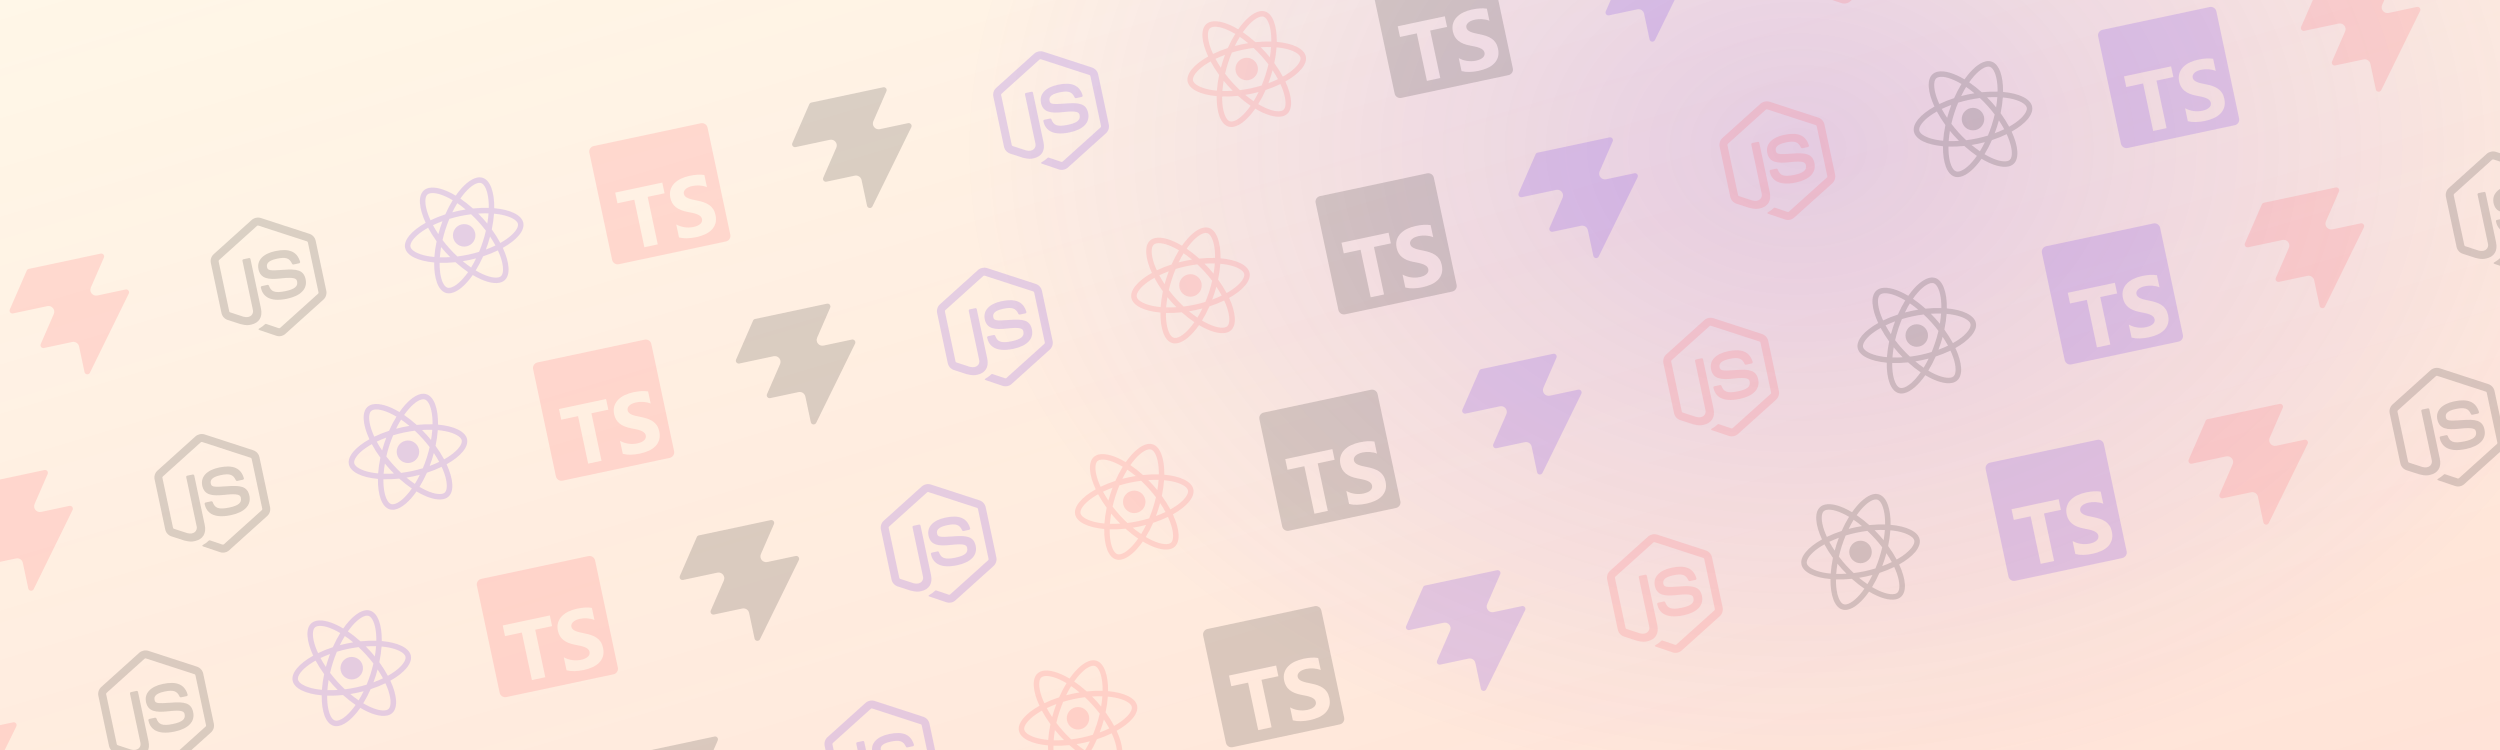
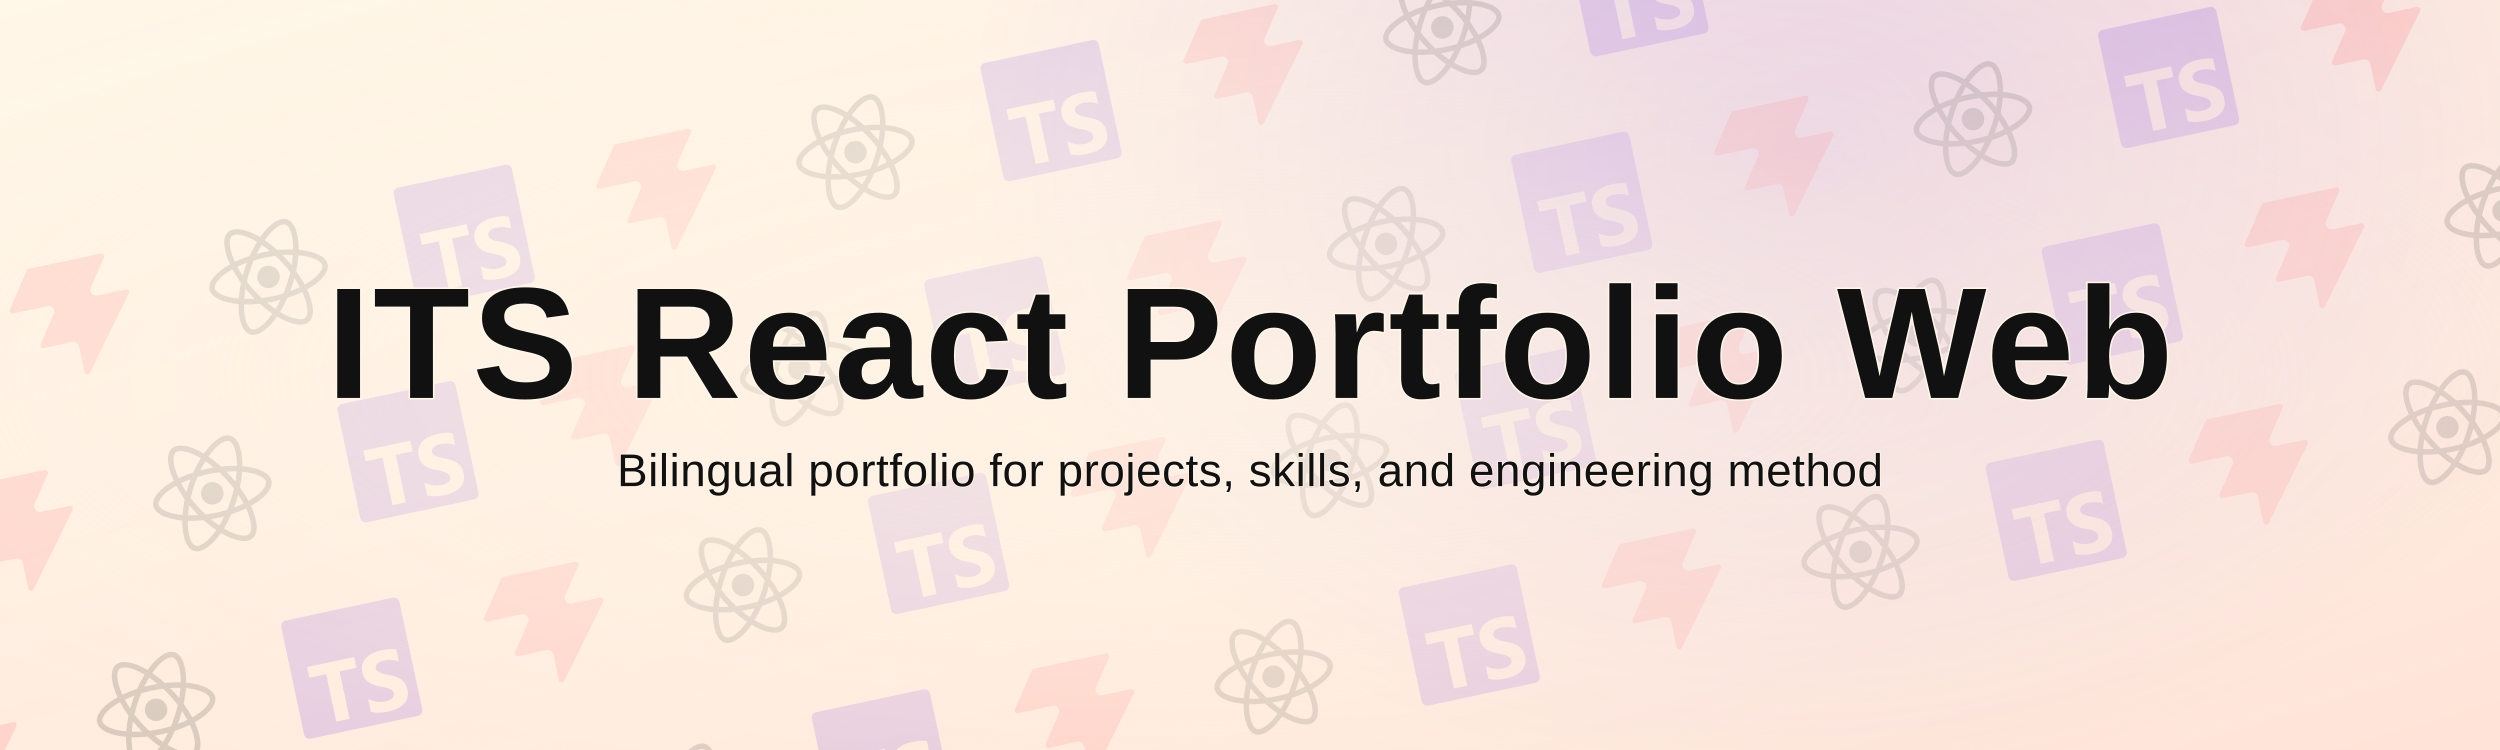
- <svg xmlns="http://www.w3.org/2000/svg" width="1200" height="360" viewBox="0 0 1200 360" role="img" aria-label="Technology stack background">
+ <svg xmlns="http://www.w3.org/2000/svg" width="1200" height="360" viewBox="0 0 1200 360" role="img" aria-label="ITS React Portfolio Web: Bilingual portfolio for projects, skills, and engineering method">
  <defs>
    <linearGradient id="background-wash" x1="0" y1="0" x2="1" y2="1">
      <stop offset="0%" stop-color="#ff4d5a" stop-opacity="0" />
      <stop offset="100%" stop-color="#ff4d5a" stop-opacity="0.12" />
    </linearGradient>
    <radialGradient id="subtle-glow">
      <stop offset="0%" stop-color="#5b1ae8" stop-opacity="0.16" />
      <stop offset="100%" stop-color="#5b1ae8" stop-opacity="0" />
+     </radialGradient>
+     <radialGradient id="title-scrim" cx="50%" cy="50%" r="66%">
+       <stop offset="0%" stop-color="#fff7e8" stop-opacity="0.62" />
+       <stop offset="58%" stop-color="#fff7e8" stop-opacity="0.32" />
+       <stop offset="100%" stop-color="#fff7e8" stop-opacity="0" />
    </radialGradient>
    <g id="stack-icon-0" transform="translate(0 0) scale(2.41667)">
      <path d="M14.23 12.004a2.236 2.236 0 0 1-2.235 2.236 2.236 2.236 0 0 1-2.236-2.236 2.236 2.236 0 0 1 2.235-2.236 2.236 2.236 0 0 1 2.236 2.236zm2.648-10.69c-1.346 0-3.107.96-4.888 2.622-1.78-1.653-3.542-2.602-4.887-2.602-.41 0-.783.093-1.106.278-1.375.793-1.683 3.264-.973 6.365C1.98 8.917 0 10.42 0 12.004c0 1.59 1.99 3.097 5.043 4.03-.704 3.113-.39 5.588.988 6.38.32.187.69.275 1.102.275 1.345 0 3.107-.96 4.888-2.624 1.78 1.654 3.542 2.603 4.887 2.603.41 0 .783-.09 1.106-.275 1.374-.792 1.683-3.263.973-6.365C22.02 15.096 24 13.59 24 12.004c0-1.59-1.99-3.097-5.043-4.032.704-3.11.39-5.587-.988-6.38-.318-.184-.688-.277-1.092-.278zm-.005 1.09v.006c.225 0 .406.044.558.127.666.382.955 1.835.73 3.704-.054.46-.142.945-.25 1.44-.96-.236-2.006-.417-3.107-.534-.66-.905-1.345-1.727-2.035-2.447 1.592-1.48 3.087-2.292 4.105-2.295zm-9.77.02c1.012 0 2.514.808 4.11 2.28-.686.72-1.37 1.537-2.02 2.442-1.107.117-2.154.298-3.113.538-.112-.49-.195-.964-.254-1.42-.23-1.868.054-3.32.714-3.707.19-.09.4-.127.563-.132zm4.882 3.05c.455.468.91.992 1.36 1.564-.44-.02-.89-.034-1.345-.034-.46 0-.915.01-1.36.034.44-.572.895-1.096 1.345-1.565zM12 8.1c.74 0 1.477.034 2.202.093.406.582.802 1.203 1.183 1.86.372.64.71 1.29 1.018 1.946-.308.655-.646 1.31-1.013 1.95-.38.66-.773 1.288-1.18 1.87-.728.063-1.466.098-2.21.098-.74 0-1.477-.035-2.202-.093-.406-.582-.802-1.204-1.183-1.86-.372-.64-.71-1.29-1.018-1.946.303-.657.646-1.313 1.013-1.954.38-.66.773-1.286 1.18-1.868.728-.064 1.466-.098 2.21-.098zm-3.635.254c-.24.377-.48.763-.704 1.16-.225.39-.435.782-.635 1.174-.265-.656-.49-1.31-.676-1.947.64-.15 1.315-.283 2.015-.386zm7.26 0c.695.103 1.365.23 2.006.387-.18.632-.405 1.282-.66 1.933-.2-.39-.41-.783-.64-1.174-.225-.392-.465-.774-.705-1.146zm3.063.675c.484.15.944.317 1.375.498 1.732.74 2.852 1.708 2.852 2.476-.005.768-1.125 1.74-2.857 2.475-.42.18-.88.342-1.355.493-.28-.958-.646-1.956-1.1-2.98.45-1.017.81-2.01 1.085-2.964zm-13.395.004c.278.96.645 1.957 1.1 2.98-.45 1.017-.812 2.01-1.086 2.964-.484-.15-.944-.318-1.37-.5-1.732-.737-2.852-1.706-2.852-2.474 0-.768 1.12-1.742 2.852-2.476.42-.18.88-.342 1.356-.494zm11.678 4.28c.265.657.49 1.312.676 1.948-.64.157-1.316.29-2.016.39.24-.375.48-.762.705-1.158.225-.39.435-.788.636-1.18zm-9.945.02c.2.392.41.783.64 1.175.23.39.465.772.705 1.143-.695-.102-1.365-.23-2.006-.386.18-.63.406-1.282.66-1.933zM17.92 16.32c.112.493.2.968.254 1.423.23 1.868-.054 3.32-.714 3.708-.147.09-.338.128-.563.128-1.012 0-2.514-.807-4.11-2.28.686-.72 1.37-1.536 2.02-2.44 1.107-.118 2.154-.3 3.113-.54zm-11.83.01c.96.234 2.006.415 3.107.532.66.905 1.345 1.727 2.035 2.446-1.595 1.483-3.092 2.295-4.11 2.295-.22-.005-.406-.05-.553-.132-.666-.38-.955-1.834-.73-3.703.054-.46.142-.944.25-1.438zm4.56.64c.44.02.89.034 1.345.034.46 0 .915-.01 1.36-.034-.44.572-.895 1.095-1.345 1.565-.455-.47-.91-.993-1.36-1.565z" fill-rule="nonzero" clip-rule="nonzero" />
    </g>
    <g id="stack-icon-1" transform="translate(0 0) scale(2.41667)">
      <path d="M1.125 0C.502 0 0 .502 0 1.125v21.75C0 23.498.502 24 1.125 24h21.75c.623 0 1.125-.502 1.125-1.125V1.125C24 .502 23.498 0 22.875 0zm17.363 9.75c.612 0 1.154.037 1.627.111a6.38 6.38 0 0 1 1.306.34v2.458a3.95 3.95 0 0 0-.643-.361 5.093 5.093 0 0 0-.717-.26 5.453 5.453 0 0 0-1.426-.2c-.3 0-.573.028-.819.086a2.1 2.1 0 0 0-.623.242c-.17.104-.3.229-.393.374a.888.888 0 0 0-.14.49c0 .196.053.373.156.529.104.156.252.304.443.444s.423.276.696.41c.273.135.582.274.926.416.47.197.892.407 1.266.628.374.222.695.473.963.753.268.279.472.598.614.957.142.359.214.776.214 1.253 0 .657-.125 1.21-.373 1.656a3.033 3.033 0 0 1-1.012 1.085 4.38 4.38 0 0 1-1.487.596c-.566.12-1.163.18-1.79.18a9.916 9.916 0 0 1-1.84-.164 5.544 5.544 0 0 1-1.512-.493v-2.63a5.033 5.033 0 0 0 3.237 1.2c.333 0 .624-.03.872-.09.249-.06.456-.144.623-.25.166-.108.29-.234.373-.38a1.023 1.023 0 0 0-.074-1.089 2.12 2.12 0 0 0-.537-.5 5.597 5.597 0 0 0-.807-.444 27.72 27.72 0 0 0-1.007-.436c-.918-.383-1.602-.852-2.053-1.405-.45-.553-.676-1.222-.676-2.005 0-.614.123-1.141.369-1.582.246-.441.58-.804 1.004-1.089a4.494 4.494 0 0 1 1.47-.629 7.536 7.536 0 0 1 1.77-.201zm-15.113.188h9.563v2.166H9.506v9.646H6.789v-9.646H3.375z" fill-rule="nonzero" clip-rule="nonzero" />
    </g>
    <g id="stack-icon-2" transform="translate(0 0) scale(2.41667)">
      <path d="M13.056 23.238a.57.57 0 0 1-1.02-.355v-5.202c0-.63-.512-1.143-1.144-1.143H5.148a.57.57 0 0 1-.464-.903l3.777-5.29c.54-.753 0-1.804-.93-1.804H.57a.574.574 0 0 1-.543-.746.6.6 0 0 1 .08-.157L5.008.78a.57.57 0 0 1 .467-.24h14.589a.57.57 0 0 1 .466.903l-3.778 5.29c-.54.755 0 1.806.93 1.806h5.745c.238 0 .424.138.513.322a.56.56 0 0 1-.063.603z" fill-rule="nonzero" clip-rule="nonzero" />
    </g>
-     <g id="stack-icon-3" transform="translate(0 0) scale(2.41667)">
-       <path d="M11.998,24c-0.321,0-0.641-0.084-0.922-0.247l-2.936-1.737c-0.438-0.245-0.224-0.332-0.08-0.383 c0.585-0.203,0.703-0.25,1.328-0.604c0.065-0.037,0.151-0.023,0.218,0.017l2.256,1.339c0.082,0.045,0.197,0.045,0.272,0l8.795-5.076 c0.082-0.047,0.134-0.141,0.134-0.238V6.921c0-0.099-0.053-0.192-0.137-0.242l-8.791-5.072c-0.081-0.047-0.189-0.047-0.271,0 L3.075,6.68C2.99,6.729,2.936,6.825,2.936,6.921v10.15c0,0.097,0.054,0.189,0.139,0.235l2.409,1.392 c1.307,0.654,2.108-0.116,2.108-0.89V7.787c0-0.142,0.114-0.253,0.256-0.253h1.115c0.139,0,0.255,0.112,0.255,0.253v10.021 c0,1.745-0.95,2.745-2.604,2.745c-0.508,0-0.909,0-2.026-0.551L2.28,18.675c-0.57-0.329-0.922-0.945-0.922-1.604V6.921 c0-0.659,0.353-1.275,0.922-1.603l8.795-5.082c0.557-0.315,1.296-0.315,1.848,0l8.794,5.082c0.57,0.329,0.924,0.944,0.924,1.603 v10.15c0,0.659-0.354,1.273-0.924,1.604l-8.794,5.078C12.643,23.916,12.324,24,11.998,24z M19.099,13.993 c0-1.9-1.284-2.406-3.987-2.763c-2.731-0.361-3.009-0.548-3.009-1.187c0-0.528,0.235-1.233,2.258-1.233 c1.807,0,2.473,0.389,2.747,1.607c0.024,0.115,0.129,0.199,0.247,0.199h1.141c0.071,0,0.138-0.031,0.186-0.081 c0.048-0.054,0.074-0.123,0.067-0.196c-0.177-2.098-1.571-3.076-4.388-3.076c-2.508,0-4.004,1.058-4.004,2.833 c0,1.925,1.488,2.457,3.895,2.695c2.88,0.282,3.103,0.703,3.103,1.269c0,0.983-0.789,1.402-2.642,1.402 c-2.327,0-2.839-0.584-3.011-1.742c-0.02-0.124-0.126-0.215-0.253-0.215h-1.137c-0.141,0-0.254,0.112-0.254,0.253 c0,1.482,0.806,3.248,4.655,3.248C17.501,17.007,19.099,15.91,19.099,13.993z" fill-rule="nonzero" clip-rule="nonzero" />
-     </g>
  </defs>
  <rect width="100%" height="100%" fill="#fff7e8" />
  <rect width="100%" height="100%" fill="url(#background-wash)" />
  <ellipse cx="864" cy="72" rx="408" ry="306" fill="url(#subtle-glow)" />
  <g transform="rotate(-12 600 180)" opacity="0.16">
    <use href="#stack-icon-0" x="-168" y="7" width="58" height="58" fill="#111111" />
    <use href="#stack-icon-1" x="-72" y="7" width="58" height="58" fill="#5b1ae8" />
    <use href="#stack-icon-2" x="24" y="7" width="58" height="58" fill="#ff4d5a" />
-     <use href="#stack-icon-3" x="120" y="7" width="58" height="58" fill="#111111" />
-     <use href="#stack-icon-0" x="216" y="7" width="58" height="58" fill="#5b1ae8" />
-     <use href="#stack-icon-1" x="312" y="7" width="58" height="58" fill="#ff4d5a" />
-     <use href="#stack-icon-2" x="408" y="7" width="58" height="58" fill="#111111" />
-     <use href="#stack-icon-3" x="504" y="7" width="58" height="58" fill="#5b1ae8" />
-     <use href="#stack-icon-0" x="600" y="7" width="58" height="58" fill="#ff4d5a" />
-     <use href="#stack-icon-1" x="696" y="7" width="58" height="58" fill="#111111" />
-     <use href="#stack-icon-2" x="792" y="7" width="58" height="58" fill="#5b1ae8" />
-     <use href="#stack-icon-3" x="888" y="7" width="58" height="58" fill="#ff4d5a" />
+     <use href="#stack-icon-0" x="120" y="7" width="58" height="58" fill="#111111" />
+     <use href="#stack-icon-1" x="216" y="7" width="58" height="58" fill="#5b1ae8" />
+     <use href="#stack-icon-2" x="312" y="7" width="58" height="58" fill="#ff4d5a" />
+     <use href="#stack-icon-0" x="408" y="7" width="58" height="58" fill="#111111" />
+     <use href="#stack-icon-1" x="504" y="7" width="58" height="58" fill="#5b1ae8" />
+     <use href="#stack-icon-2" x="600" y="7" width="58" height="58" fill="#ff4d5a" />
+     <use href="#stack-icon-0" x="696" y="7" width="58" height="58" fill="#111111" />
+     <use href="#stack-icon-1" x="792" y="7" width="58" height="58" fill="#5b1ae8" />
+     <use href="#stack-icon-2" x="888" y="7" width="58" height="58" fill="#ff4d5a" />
    <use href="#stack-icon-0" x="984" y="7" width="58" height="58" fill="#111111" />
    <use href="#stack-icon-1" x="1080" y="7" width="58" height="58" fill="#5b1ae8" />
    <use href="#stack-icon-2" x="1176" y="7" width="58" height="58" fill="#ff4d5a" />
-     <use href="#stack-icon-3" x="1272" y="7" width="58" height="58" fill="#111111" />
+     <use href="#stack-icon-0" x="1272" y="7" width="58" height="58" fill="#111111" />
    <use href="#stack-icon-1" x="-120" y="103" width="58" height="58" fill="#5b1ae8" />
    <use href="#stack-icon-2" x="-24" y="103" width="58" height="58" fill="#ff4d5a" />
-     <use href="#stack-icon-3" x="72" y="103" width="58" height="58" fill="#111111" />
-     <use href="#stack-icon-0" x="168" y="103" width="58" height="58" fill="#5b1ae8" />
-     <use href="#stack-icon-1" x="264" y="103" width="58" height="58" fill="#ff4d5a" />
-     <use href="#stack-icon-2" x="360" y="103" width="58" height="58" fill="#111111" />
-     <use href="#stack-icon-3" x="456" y="103" width="58" height="58" fill="#5b1ae8" />
-     <use href="#stack-icon-0" x="552" y="103" width="58" height="58" fill="#ff4d5a" />
-     <use href="#stack-icon-1" x="648" y="103" width="58" height="58" fill="#111111" />
-     <use href="#stack-icon-2" x="744" y="103" width="58" height="58" fill="#5b1ae8" />
-     <use href="#stack-icon-3" x="840" y="103" width="58" height="58" fill="#ff4d5a" />
+     <use href="#stack-icon-0" x="72" y="103" width="58" height="58" fill="#111111" />
+     <use href="#stack-icon-1" x="168" y="103" width="58" height="58" fill="#5b1ae8" />
+     <use href="#stack-icon-2" x="264" y="103" width="58" height="58" fill="#ff4d5a" />
+     <use href="#stack-icon-0" x="360" y="103" width="58" height="58" fill="#111111" />
+     <use href="#stack-icon-1" x="456" y="103" width="58" height="58" fill="#5b1ae8" />
+     <use href="#stack-icon-2" x="552" y="103" width="58" height="58" fill="#ff4d5a" />
+     <use href="#stack-icon-0" x="648" y="103" width="58" height="58" fill="#111111" />
+     <use href="#stack-icon-1" x="744" y="103" width="58" height="58" fill="#5b1ae8" />
+     <use href="#stack-icon-2" x="840" y="103" width="58" height="58" fill="#ff4d5a" />
    <use href="#stack-icon-0" x="936" y="103" width="58" height="58" fill="#111111" />
    <use href="#stack-icon-1" x="1032" y="103" width="58" height="58" fill="#5b1ae8" />
    <use href="#stack-icon-2" x="1128" y="103" width="58" height="58" fill="#ff4d5a" />
-     <use href="#stack-icon-3" x="1224" y="103" width="58" height="58" fill="#111111" />
-     <use href="#stack-icon-0" x="1320" y="103" width="58" height="58" fill="#5b1ae8" />
+     <use href="#stack-icon-0" x="1224" y="103" width="58" height="58" fill="#111111" />
+     <use href="#stack-icon-1" x="1320" y="103" width="58" height="58" fill="#5b1ae8" />
    <use href="#stack-icon-2" x="-72" y="199" width="58" height="58" fill="#ff4d5a" />
-     <use href="#stack-icon-3" x="24" y="199" width="58" height="58" fill="#111111" />
-     <use href="#stack-icon-0" x="120" y="199" width="58" height="58" fill="#5b1ae8" />
-     <use href="#stack-icon-1" x="216" y="199" width="58" height="58" fill="#ff4d5a" />
-     <use href="#stack-icon-2" x="312" y="199" width="58" height="58" fill="#111111" />
-     <use href="#stack-icon-3" x="408" y="199" width="58" height="58" fill="#5b1ae8" />
-     <use href="#stack-icon-0" x="504" y="199" width="58" height="58" fill="#ff4d5a" />
-     <use href="#stack-icon-1" x="600" y="199" width="58" height="58" fill="#111111" />
-     <use href="#stack-icon-2" x="696" y="199" width="58" height="58" fill="#5b1ae8" />
-     <use href="#stack-icon-3" x="792" y="199" width="58" height="58" fill="#ff4d5a" />
+     <use href="#stack-icon-0" x="24" y="199" width="58" height="58" fill="#111111" />
+     <use href="#stack-icon-1" x="120" y="199" width="58" height="58" fill="#5b1ae8" />
+     <use href="#stack-icon-2" x="216" y="199" width="58" height="58" fill="#ff4d5a" />
+     <use href="#stack-icon-0" x="312" y="199" width="58" height="58" fill="#111111" />
+     <use href="#stack-icon-1" x="408" y="199" width="58" height="58" fill="#5b1ae8" />
+     <use href="#stack-icon-2" x="504" y="199" width="58" height="58" fill="#ff4d5a" />
+     <use href="#stack-icon-0" x="600" y="199" width="58" height="58" fill="#111111" />
+     <use href="#stack-icon-1" x="696" y="199" width="58" height="58" fill="#5b1ae8" />
+     <use href="#stack-icon-2" x="792" y="199" width="58" height="58" fill="#ff4d5a" />
    <use href="#stack-icon-0" x="888" y="199" width="58" height="58" fill="#111111" />
    <use href="#stack-icon-1" x="984" y="199" width="58" height="58" fill="#5b1ae8" />
    <use href="#stack-icon-2" x="1080" y="199" width="58" height="58" fill="#ff4d5a" />
-     <use href="#stack-icon-3" x="1176" y="199" width="58" height="58" fill="#111111" />
-     <use href="#stack-icon-0" x="1272" y="199" width="58" height="58" fill="#5b1ae8" />
-     <use href="#stack-icon-1" x="1368" y="199" width="58" height="58" fill="#ff4d5a" />
-     <use href="#stack-icon-3" x="-24" y="295" width="58" height="58" fill="#111111" />
-     <use href="#stack-icon-0" x="72" y="295" width="58" height="58" fill="#5b1ae8" />
-     <use href="#stack-icon-1" x="168" y="295" width="58" height="58" fill="#ff4d5a" />
-     <use href="#stack-icon-2" x="264" y="295" width="58" height="58" fill="#111111" />
-     <use href="#stack-icon-3" x="360" y="295" width="58" height="58" fill="#5b1ae8" />
-     <use href="#stack-icon-0" x="456" y="295" width="58" height="58" fill="#ff4d5a" />
-     <use href="#stack-icon-1" x="552" y="295" width="58" height="58" fill="#111111" />
-     <use href="#stack-icon-2" x="648" y="295" width="58" height="58" fill="#5b1ae8" />
-     <use href="#stack-icon-3" x="744" y="295" width="58" height="58" fill="#ff4d5a" />
+     <use href="#stack-icon-0" x="1176" y="199" width="58" height="58" fill="#111111" />
+     <use href="#stack-icon-1" x="1272" y="199" width="58" height="58" fill="#5b1ae8" />
+     <use href="#stack-icon-2" x="1368" y="199" width="58" height="58" fill="#ff4d5a" />
+     <use href="#stack-icon-0" x="-24" y="295" width="58" height="58" fill="#111111" />
+     <use href="#stack-icon-1" x="72" y="295" width="58" height="58" fill="#5b1ae8" />
+     <use href="#stack-icon-2" x="168" y="295" width="58" height="58" fill="#ff4d5a" />
+     <use href="#stack-icon-0" x="264" y="295" width="58" height="58" fill="#111111" />
+     <use href="#stack-icon-1" x="360" y="295" width="58" height="58" fill="#5b1ae8" />
+     <use href="#stack-icon-2" x="456" y="295" width="58" height="58" fill="#ff4d5a" />
+     <use href="#stack-icon-0" x="552" y="295" width="58" height="58" fill="#111111" />
+     <use href="#stack-icon-1" x="648" y="295" width="58" height="58" fill="#5b1ae8" />
+     <use href="#stack-icon-2" x="744" y="295" width="58" height="58" fill="#ff4d5a" />
    <use href="#stack-icon-0" x="840" y="295" width="58" height="58" fill="#111111" />
    <use href="#stack-icon-1" x="936" y="295" width="58" height="58" fill="#5b1ae8" />
    <use href="#stack-icon-2" x="1032" y="295" width="58" height="58" fill="#ff4d5a" />
-     <use href="#stack-icon-3" x="1128" y="295" width="58" height="58" fill="#111111" />
-     <use href="#stack-icon-0" x="1224" y="295" width="58" height="58" fill="#5b1ae8" />
-     <use href="#stack-icon-1" x="1320" y="295" width="58" height="58" fill="#ff4d5a" />
-     <use href="#stack-icon-2" x="1416" y="295" width="58" height="58" fill="#111111" />
+     <use href="#stack-icon-0" x="1128" y="295" width="58" height="58" fill="#111111" />
+     <use href="#stack-icon-1" x="1224" y="295" width="58" height="58" fill="#5b1ae8" />
+     <use href="#stack-icon-2" x="1320" y="295" width="58" height="58" fill="#ff4d5a" />
+     <use href="#stack-icon-0" x="1416" y="295" width="58" height="58" fill="#111111" />
  </g>
+   <rect width="100%" height="100%" fill="url(#title-scrim)" />
+   <text x="600" y="169.44" text-anchor="middle" dominant-baseline="middle" font-family="Arial, Helvetica, sans-serif" font-size="76" font-weight="700" letter-spacing="1.2" fill="#111111" stroke="#fff7e8" stroke-width="1.5" paint-order="stroke">ITS React Portfolio Web</text>
+   <text x="600" y="227.12" text-anchor="middle" dominant-baseline="middle" font-family="Arial, Helvetica, sans-serif" font-size="22" font-weight="400" letter-spacing="0.25" fill="#111111" stroke="#fff7e8" stroke-width="0.8" paint-order="stroke">Bilingual portfolio for projects, skills, and engineering method</text>
</svg>
